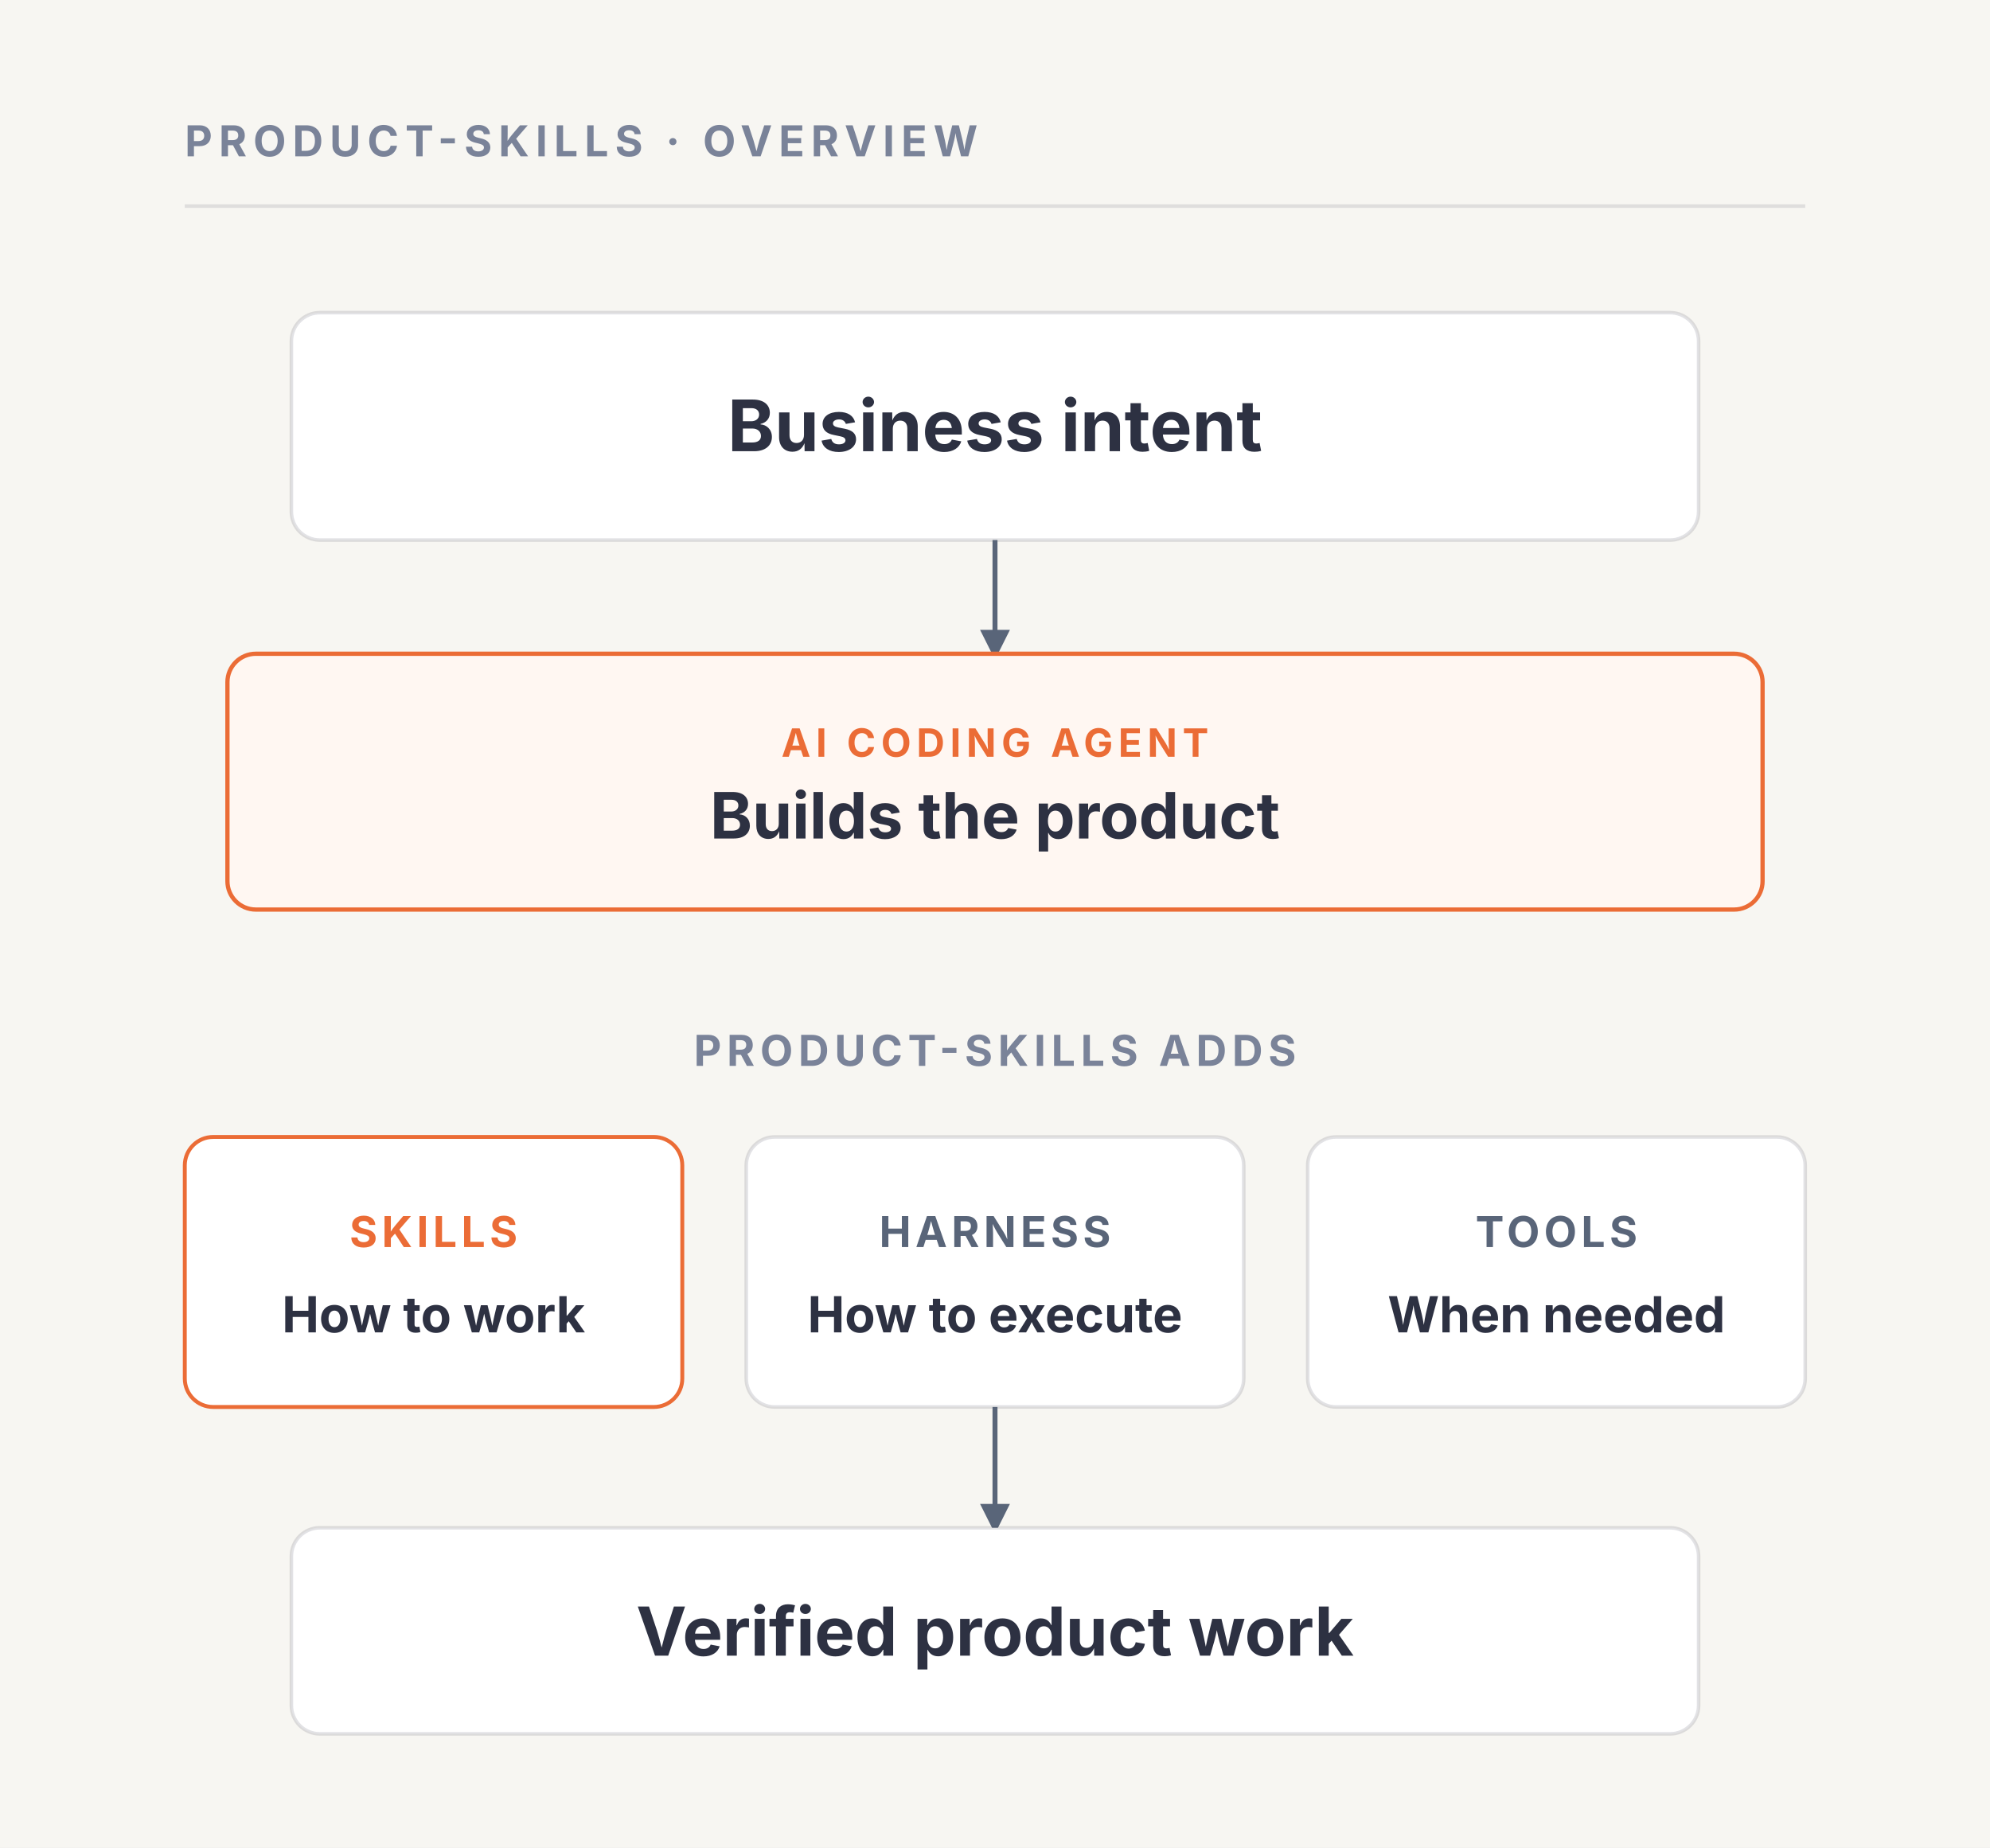
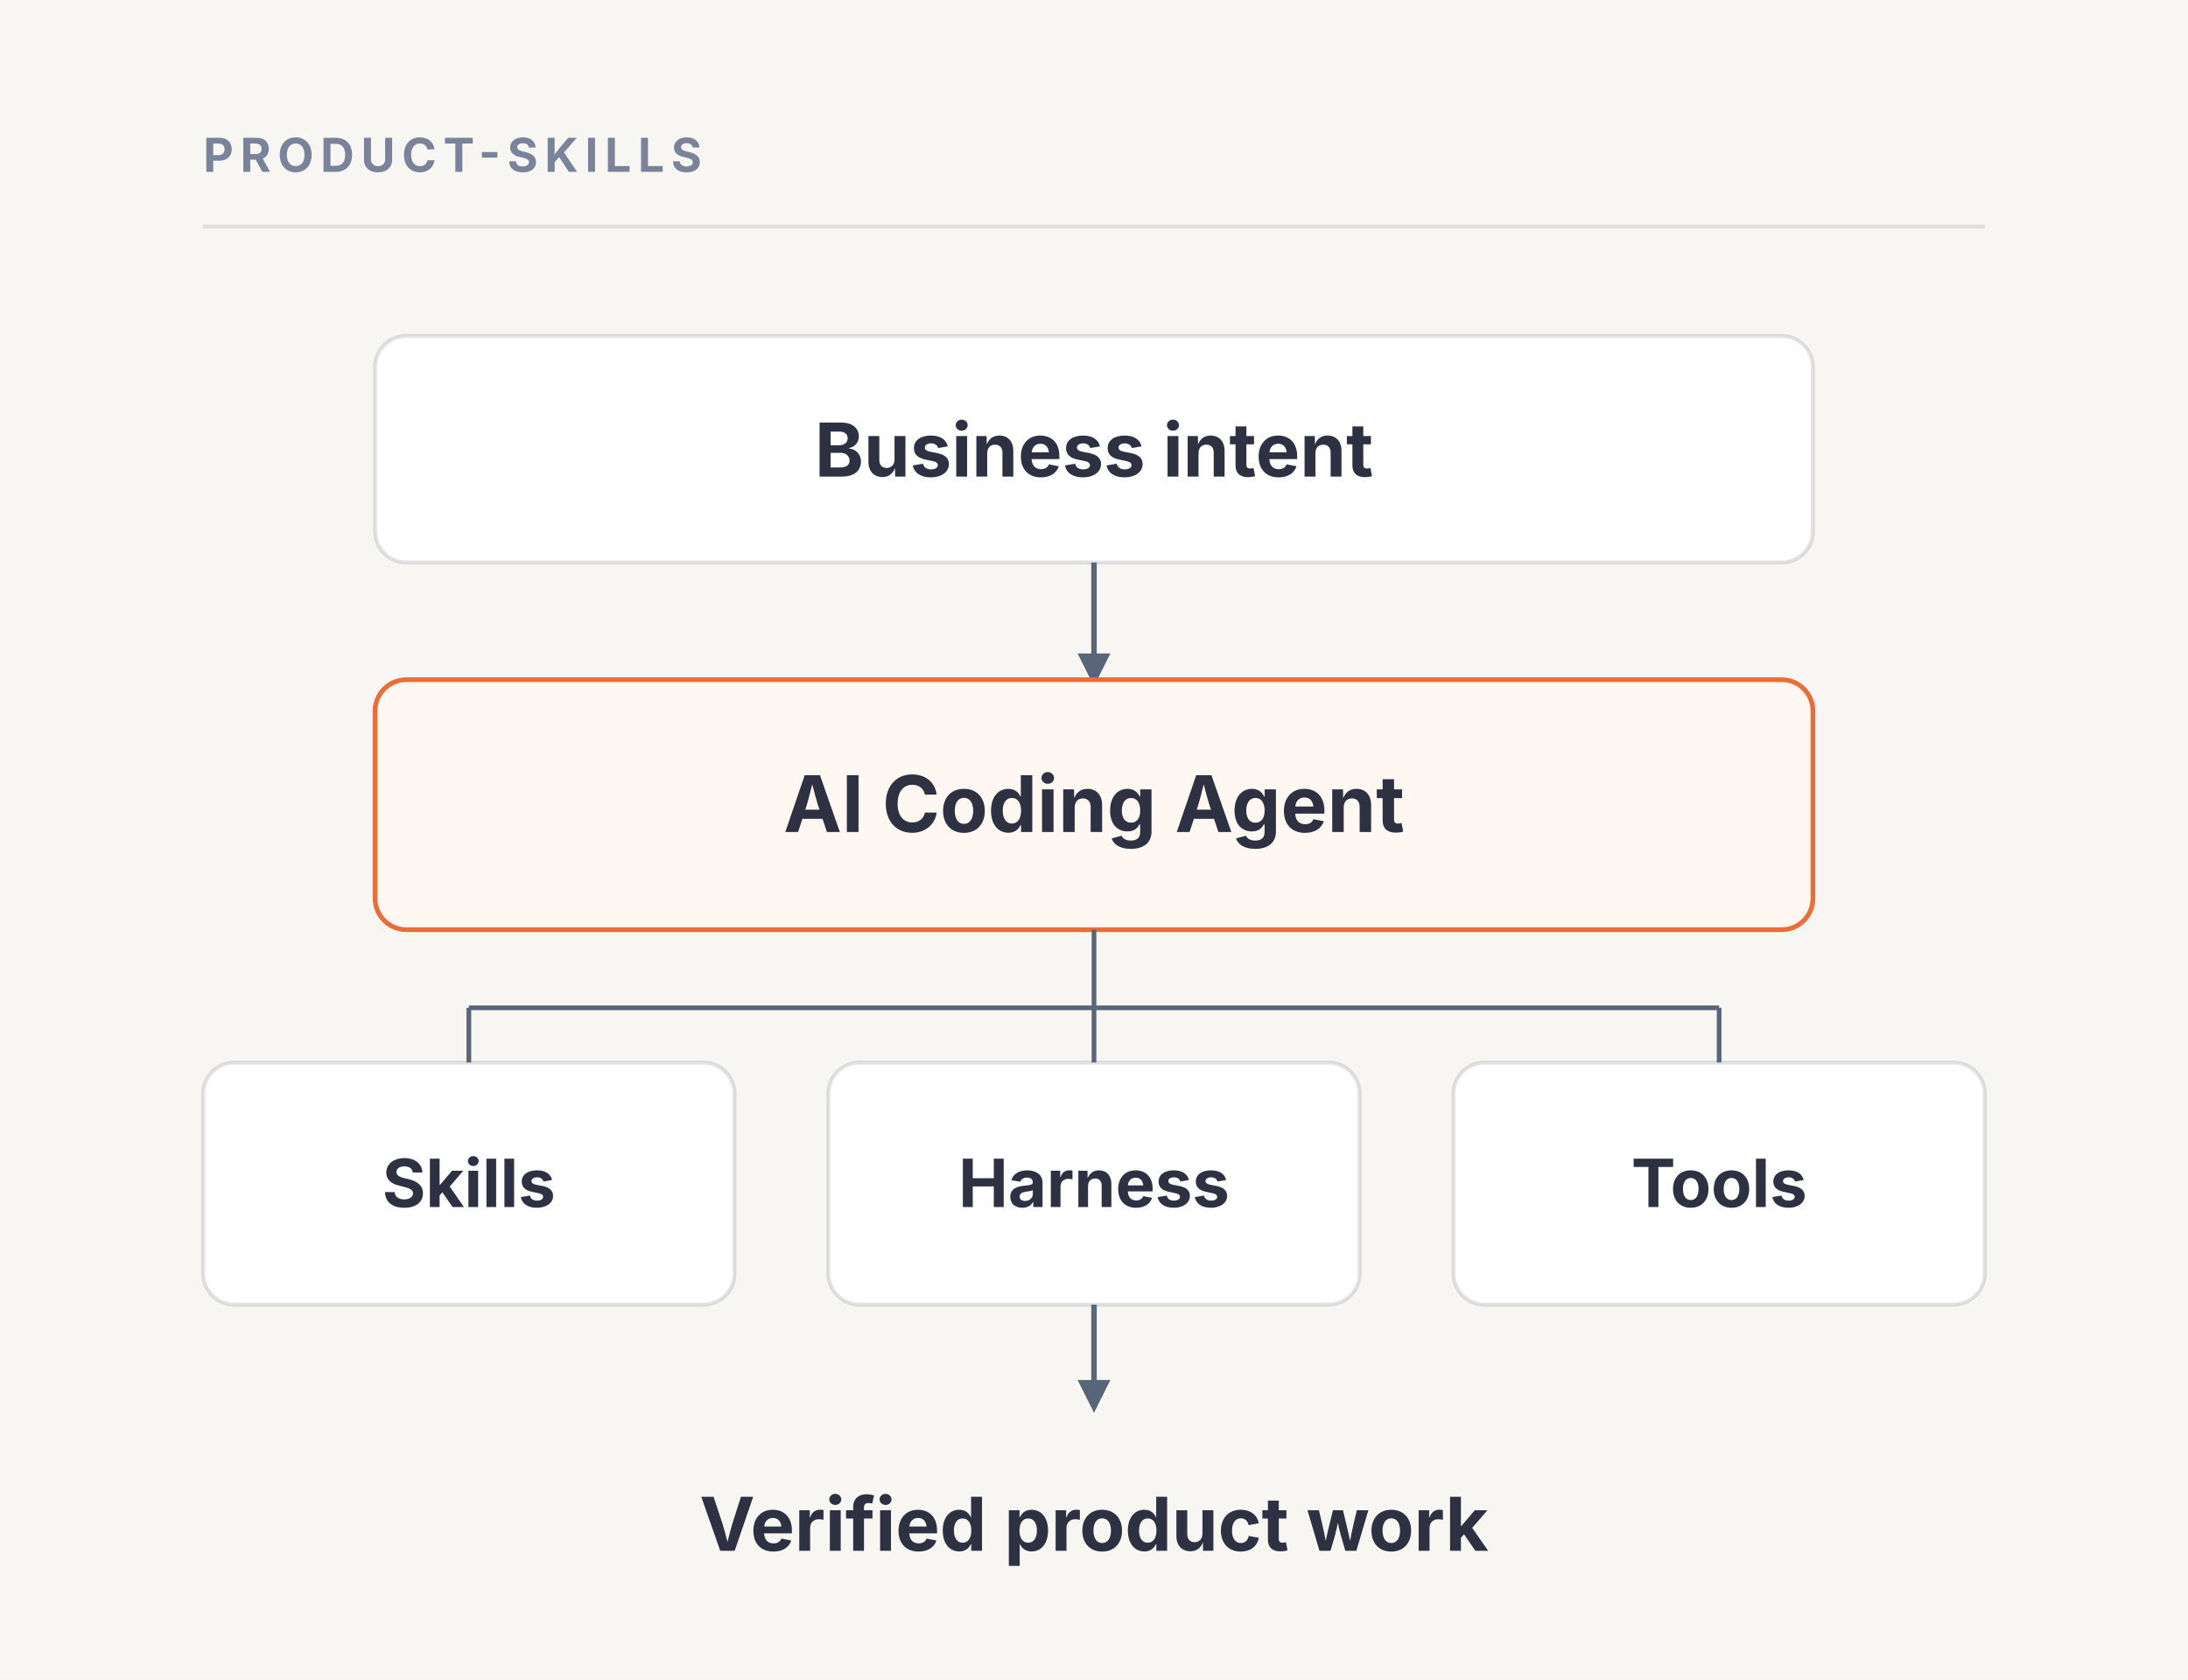
- <svg xmlns="http://www.w3.org/2000/svg" width="560" height="520" viewBox="0 0 560 520" role="img" aria-labelledby="title desc">
+ <svg xmlns="http://www.w3.org/2000/svg" width="560" height="430" viewBox="0 0 560 430" role="img" aria-labelledby="title desc">
  <defs>
    <marker id="arrow" viewBox="0 0 10 10" refX="8" refY="5" markerWidth="6" markerHeight="6" orient="auto">
      <path d="M0 0 L10 5 L0 10 Z" fill="#596579" />
    </marker>
  </defs>
-   <rect width="560" height="520" fill="#f7f6f2" />
+   <rect width="560" height="430" fill="#f7f6f2" />
  <g font-family="system-ui,-apple-system,BlinkMacSystemFont,Segoe UI,sans-serif" fill="#2d3142">
-     <text x="52" y="44" font-size="12" font-weight="700" letter-spacing="1.8" fill="#7a8399">PRODUCT-SKILLS · OVERVIEW</text>
+     <text x="52" y="44" font-size="12" font-weight="700" letter-spacing="1.7" fill="#7a8399">PRODUCT-SKILLS</text>
    <line x1="52" y1="58" x2="508" y2="58" stroke="#2d3142" stroke-opacity=".12" />
-     <g transform="translate(82 88)">
-       <rect width="396" height="64" rx="8" fill="#ffffff" stroke="#2d3142" stroke-opacity=".14" />
-       <text x="198" y="39" text-anchor="middle" font-size="20" font-weight="670">Business intent</text>
+     <g transform="translate(96 86)">
+       <rect width="368" height="58" rx="8" fill="#ffffff" stroke="#2d3142" stroke-opacity=".14" />
+       <text x="184" y="36" text-anchor="middle" font-size="19" font-weight="650">Business intent</text>
    </g>
-     <path d="M280 152V184" stroke="#596579" stroke-width="1.4" fill="none" marker-end="url(#arrow)" />
-     <g transform="translate(64 184)">
-       <rect width="432" height="72" rx="8" fill="#fff7f2" stroke="#eb6c36" stroke-width="1.2" />
-       <text x="216" y="29" text-anchor="middle" font-size="11" font-weight="750" letter-spacing="1.5" fill="#eb6c36">AI CODING AGENT</text>
-       <text x="216" y="52" text-anchor="middle" font-size="18" font-weight="670">Builds the product</text>
+     <path d="M280 144V174" stroke="#596579" stroke-width="1.4" fill="none" marker-end="url(#arrow)" />
+     <g transform="translate(96 174)">
+       <rect width="368" height="64" rx="8" fill="#fff7f2" stroke="#eb6c36" stroke-width="1.2" />
+       <text x="184" y="39" text-anchor="middle" font-size="20" font-weight="680">AI Coding Agent</text>
    </g>
-     <text x="280" y="300" text-anchor="middle" font-size="12" font-weight="700" letter-spacing="1.5" fill="#7a8399">PRODUCT-SKILLS ADDS</text>
-     <g transform="translate(52 320)">
-       <rect width="140" height="76" rx="8" fill="#ffffff" stroke="#eb6c36" stroke-width="1.1" />
-       <text x="70" y="31" text-anchor="middle" font-size="12" font-weight="750" letter-spacing="1.2" fill="#eb6c36">SKILLS</text>
-       <text x="70" y="55" text-anchor="middle" font-size="14" font-weight="650">How to work</text>
+     <g transform="translate(52 272)">
+       <rect width="136" height="62" rx="8" fill="#ffffff" stroke="#2d3142" stroke-opacity=".14" />
+       <text x="68" y="37" text-anchor="middle" font-size="17" font-weight="650">Skills</text>
    </g>
-     <g transform="translate(210 320)">
-       <rect width="140" height="76" rx="8" fill="#ffffff" stroke="#2d3142" stroke-opacity=".14" />
-       <text x="70" y="31" text-anchor="middle" font-size="12" font-weight="750" letter-spacing="1.2" fill="#596579">HARNESS</text>
-       <text x="70" y="55" text-anchor="middle" font-size="14" font-weight="650">How to execute</text>
+     <g transform="translate(212 272)">
+       <rect width="136" height="62" rx="8" fill="#ffffff" stroke="#2d3142" stroke-opacity=".14" />
+       <text x="68" y="37" text-anchor="middle" font-size="17" font-weight="650">Harness</text>
    </g>
-     <g transform="translate(368 320)">
-       <rect width="140" height="76" rx="8" fill="#ffffff" stroke="#2d3142" stroke-opacity=".14" />
-       <text x="70" y="31" text-anchor="middle" font-size="12" font-weight="750" letter-spacing="1.2" fill="#596579">TOOLS</text>
-       <text x="70" y="55" text-anchor="middle" font-size="14" font-weight="650">When needed</text>
+     <g transform="translate(372 272)">
+       <rect width="136" height="62" rx="8" fill="#ffffff" stroke="#2d3142" stroke-opacity=".14" />
+       <text x="68" y="37" text-anchor="middle" font-size="17" font-weight="650">Tools</text>
    </g>
-     <path d="M280 396V430" stroke="#596579" stroke-width="1.4" fill="none" marker-end="url(#arrow)" />
-     <g transform="translate(82 430)">
-       <rect width="396" height="58" rx="8" fill="#ffffff" stroke="#2d3142" stroke-opacity=".14" />
-       <text x="198" y="36" text-anchor="middle" font-size="19" font-weight="680">Verified product work</text>
-     </g>
+     <path d="M280 238V258" stroke="#596579" stroke-width="1.2" fill="none" />
+     <path d="M120 258H440" stroke="#596579" stroke-width="1.2" fill="none" />
+     <path d="M120 258V272M280 258V272M440 258V272" stroke="#596579" stroke-width="1.2" fill="none" />
+     <path d="M280 334V360" stroke="#596579" stroke-width="1.4" fill="none" marker-end="url(#arrow)" />
+     <text x="280" y="397" text-anchor="middle" font-size="19" font-weight="680">Verified product work</text>
  </g>
</svg>
